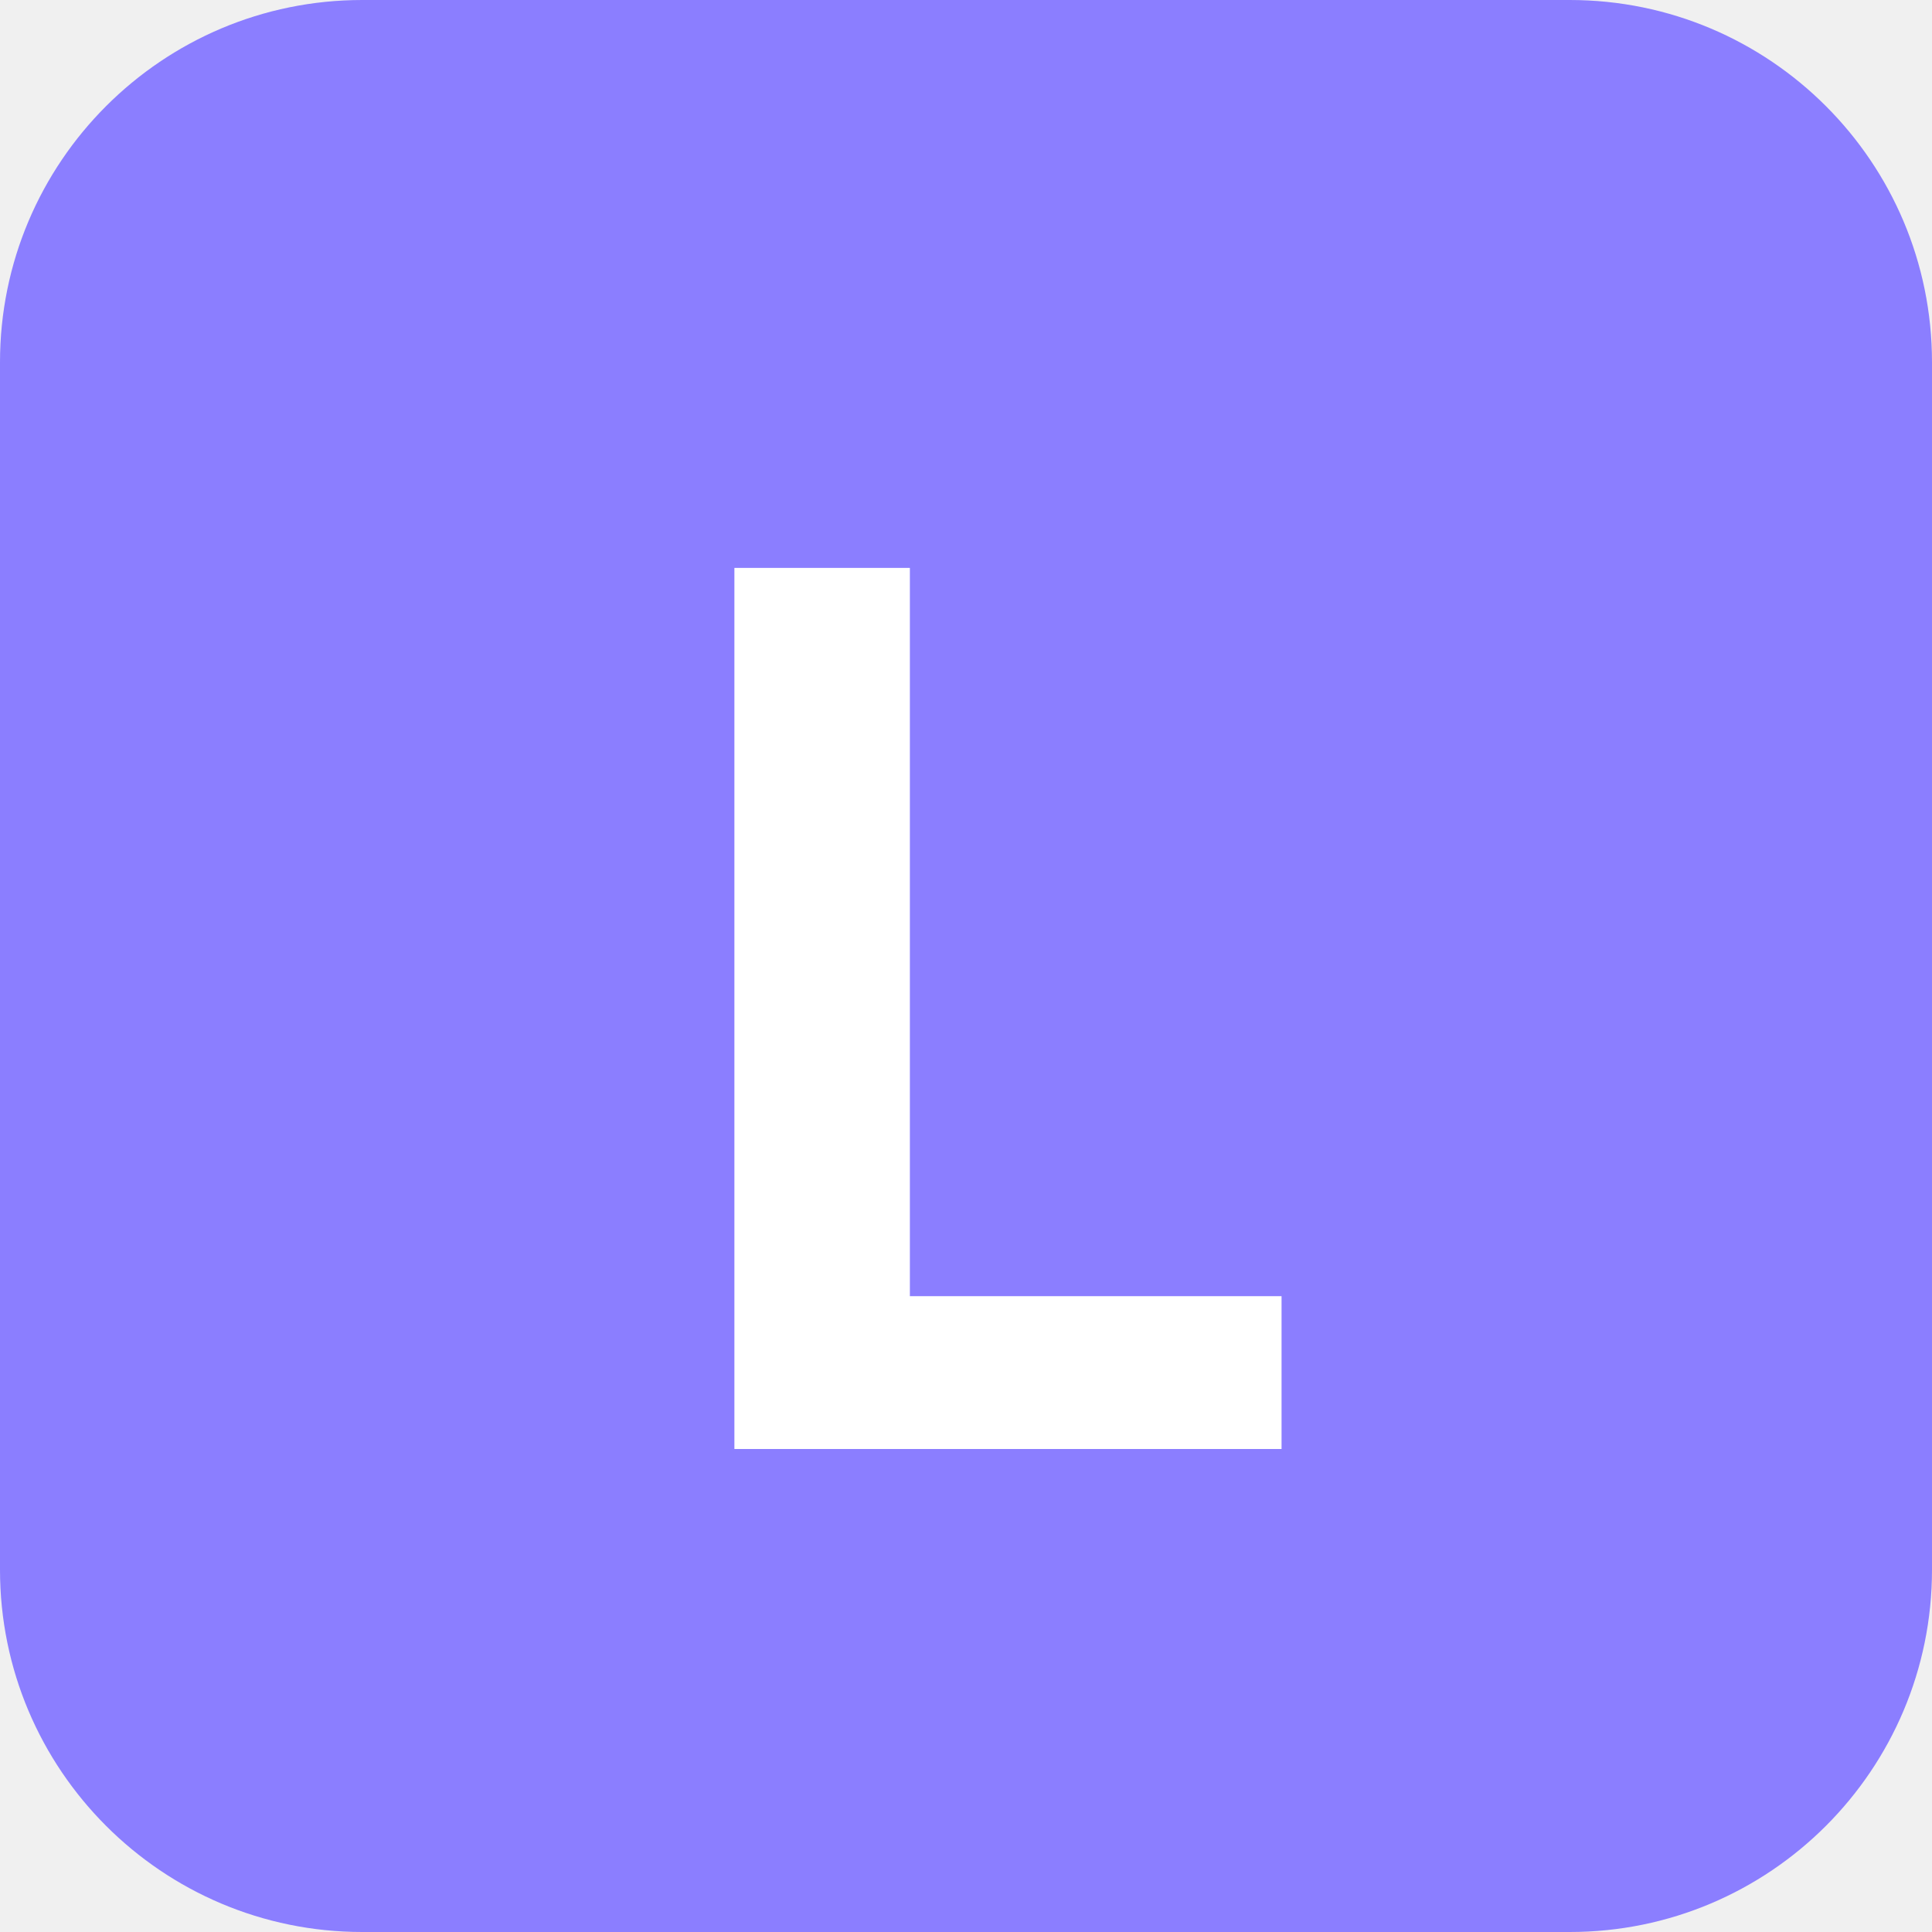
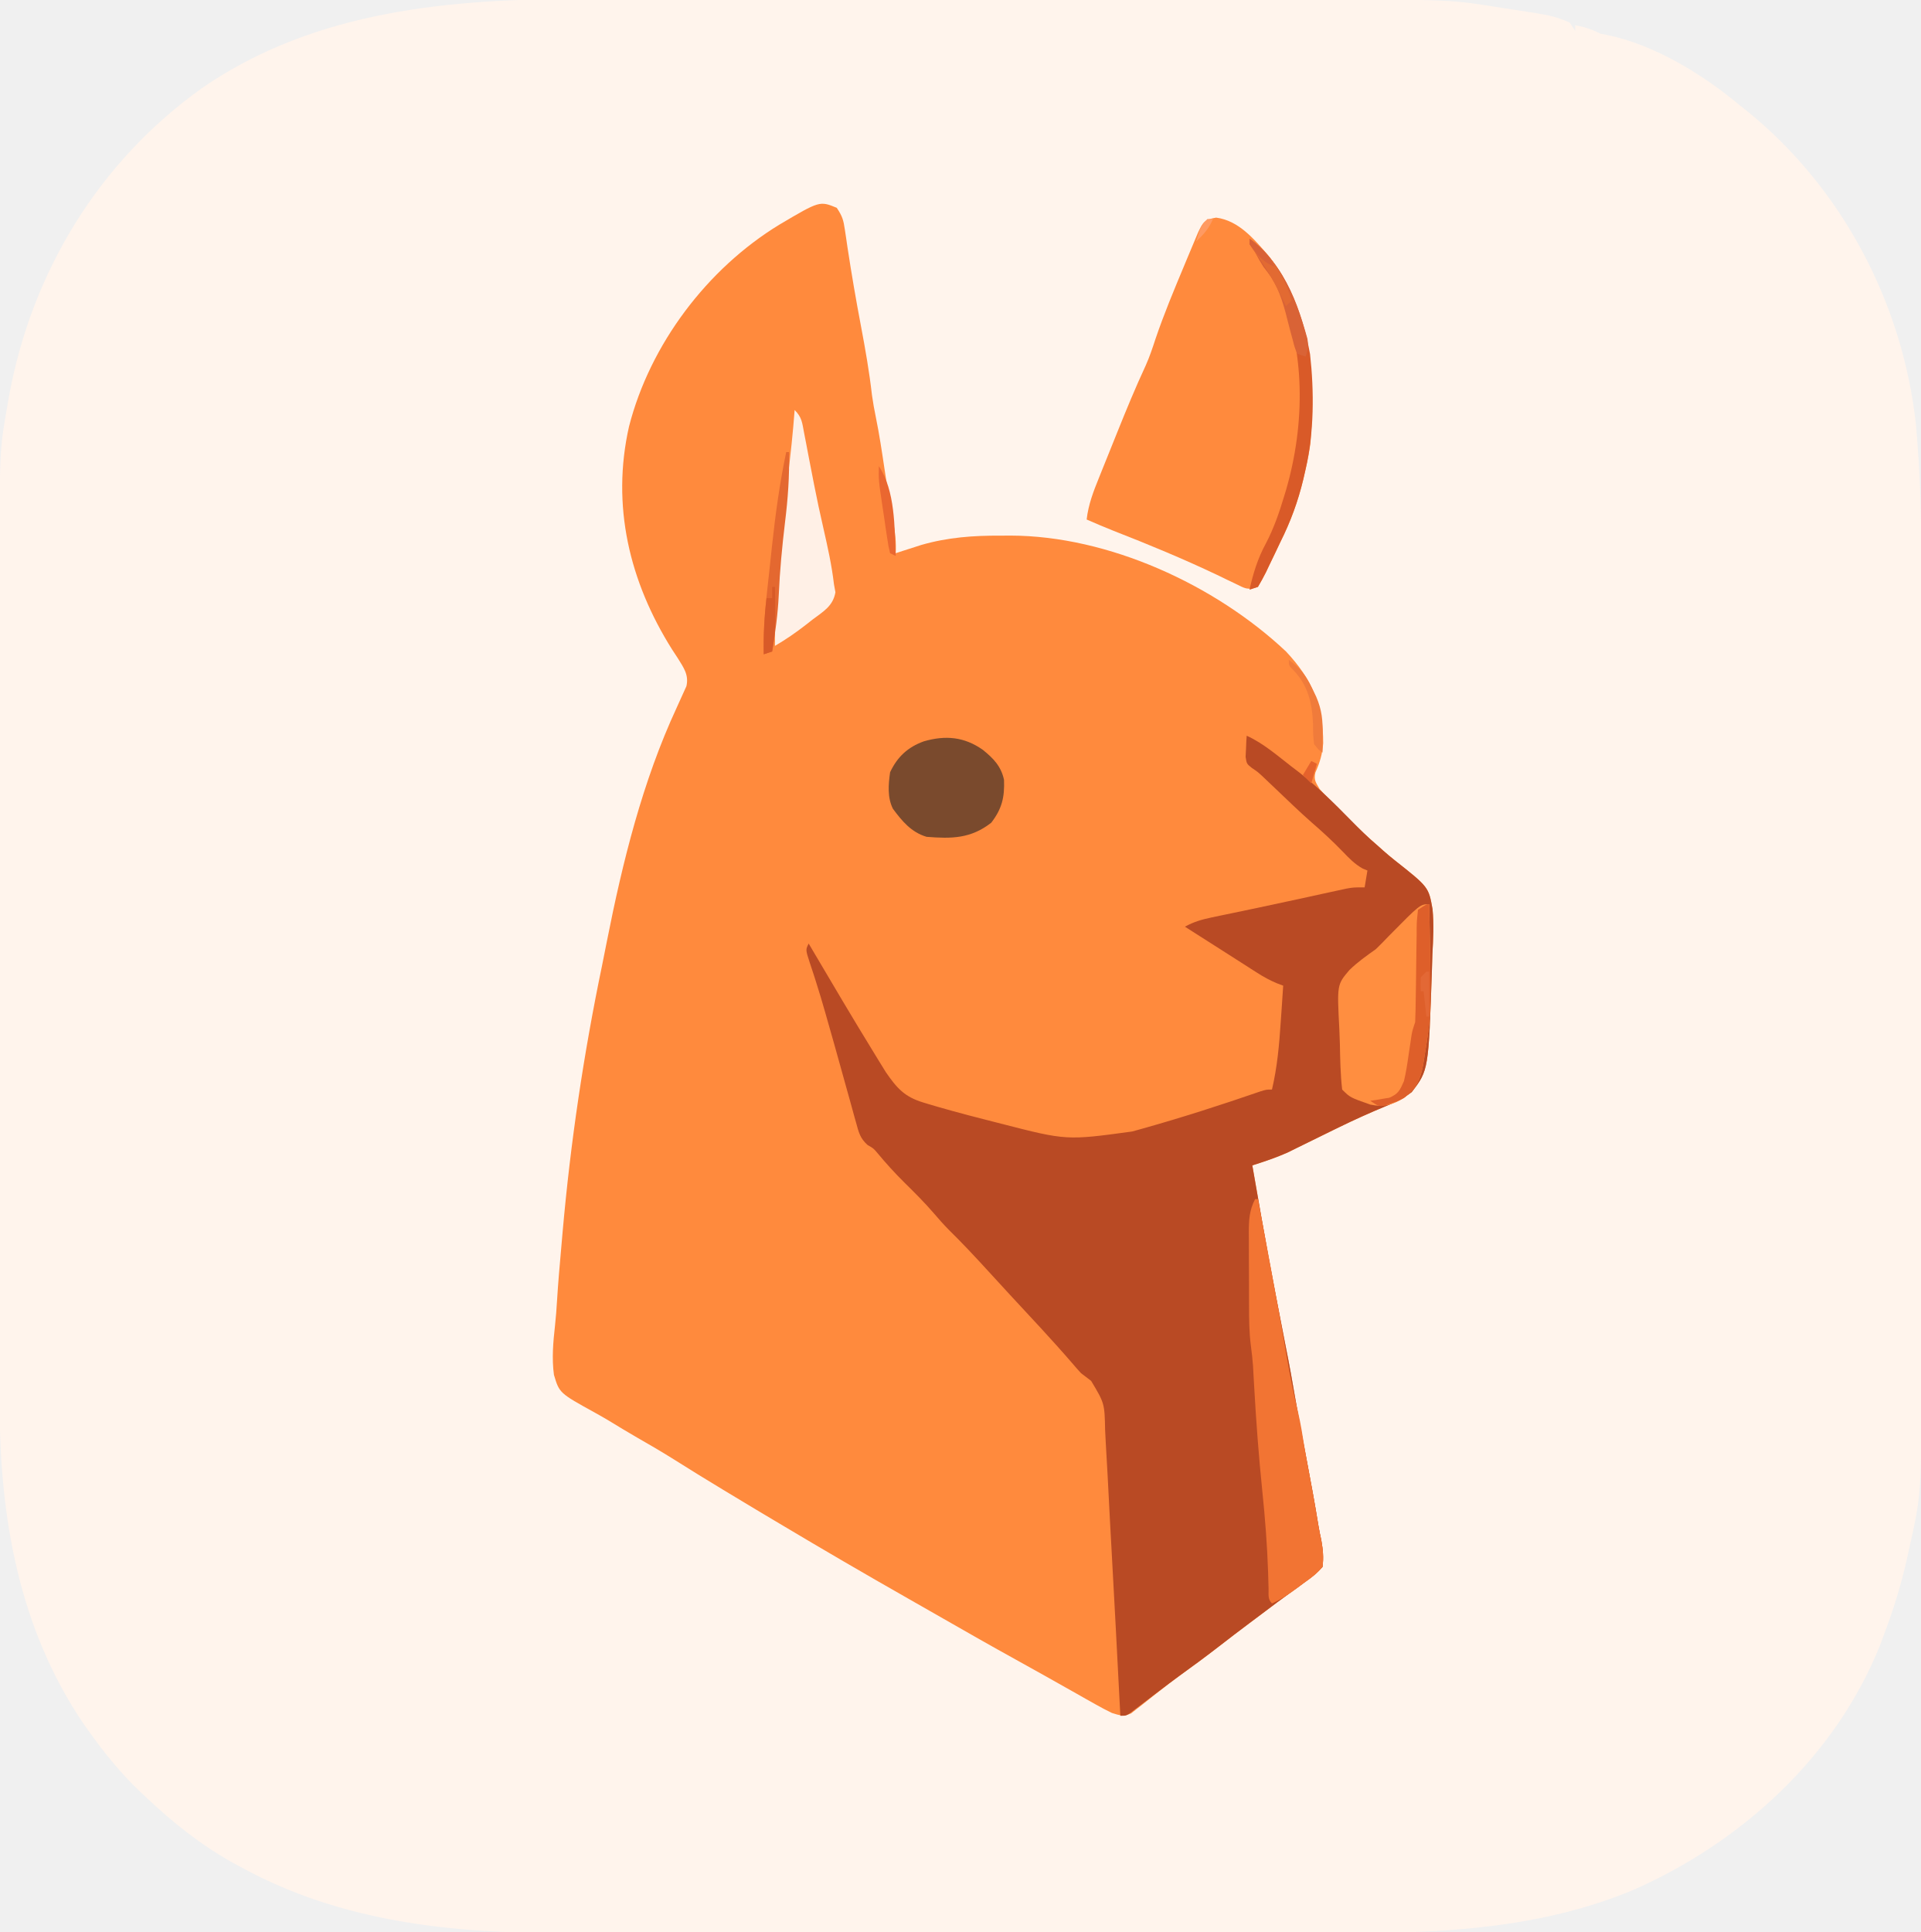
- <svg xmlns="http://www.w3.org/2000/svg" width="16" height="16" viewBox="0 0 16 16">
-   <rect width="16" height="16" rx="3" fill="#8B7EFF" />
-   <text x="8" y="12" font-family="monospace" font-size="10" font-weight="bold" text-anchor="middle" fill="white">L</text>
+ <svg xmlns="http://www.w3.org/2000/svg" version="1.1" width="684" height="688" viewBox="0 0 684 688">
+   <path d="M0 0 C3.831 0.011 7.662 0.004 11.493 0 C18.945 -0.005 26.398 0.005 33.851 0.021 C42.568 0.038 51.285 0.039 60.003 0.04 C75.573 0.042 91.143 0.057 106.713 0.082 C121.754 0.105 136.795 0.119 151.836 0.123 C152.764 0.123 153.692 0.123 154.648 0.123 C156.518 0.124 158.388 0.124 160.257 0.125 C161.642 0.125 161.642 0.125 163.054 0.125 C163.975 0.126 164.895 0.126 165.844 0.126 C180.28 0.13 194.717 0.141 209.153 0.153 C214.348 0.158 219.543 0.161 224.738 0.164 C232.977 0.169 241.216 0.176 249.455 0.191 C253.209 0.197 256.963 0.202 260.717 0.203 C307.514 0.217 307.514 0.217 326.066 3.238 C327.153 3.399 328.24 3.56 329.36 3.726 C343.853 5.969 343.853 5.969 349.753 8.363 C350.413 9.353 351.073 10.343 351.753 11.363 C351.753 10.703 351.753 10.043 351.753 9.363 C355.135 9.927 357.708 10.84 360.753 12.363 C361.878 12.581 361.878 12.581 363.026 12.804 C379.815 16.244 396.712 26.579 409.753 37.363 C410.818 38.214 411.883 39.064 412.948 39.914 C446.814 67.326 468.35 108.272 473.099 151.509 C473.39 154.831 473.638 158.152 473.862 161.479 C473.946 162.73 474.03 163.98 474.117 165.269 C475.017 179.886 475.039 194.497 475.014 209.136 C475.01 213.241 475.017 217.346 475.022 221.451 C475.031 229.447 475.029 237.443 475.024 245.44 C475.019 251.947 475.019 258.454 475.021 264.961 C475.021 265.894 475.021 266.827 475.022 267.788 C475.022 269.685 475.023 271.581 475.024 273.478 C475.029 291.173 475.023 308.869 475.012 326.564 C475.003 341.695 475.005 356.826 475.014 371.957 C475.025 389.607 475.029 407.257 475.023 424.907 C475.022 426.794 475.021 428.681 475.021 430.568 C475.02 431.496 475.02 432.424 475.02 433.38 C475.018 439.87 475.021 446.361 475.026 452.851 C475.031 460.773 475.03 468.694 475.019 476.616 C475.014 480.645 475.012 484.674 475.018 488.704 C475.085 532.337 475.085 532.337 470.503 552.675 C470.288 553.663 470.074 554.65 469.852 555.667 C467.791 564.802 465.069 573.611 461.753 582.363 C461.315 583.546 460.876 584.73 460.425 585.949 C444.502 625.94 410.887 656.556 372.052 673.544 C339.704 686.958 304.929 688.842 270.34 688.755 C266.252 688.748 262.164 688.759 258.076 688.767 C250.108 688.78 242.14 688.777 234.172 688.769 C227.686 688.762 221.2 688.761 214.714 688.764 C213.784 688.765 212.855 688.765 211.897 688.766 C210.007 688.767 208.117 688.768 206.228 688.769 C188.586 688.777 170.944 688.767 153.303 688.751 C138.224 688.738 123.146 688.74 108.068 688.754 C90.48 688.77 72.892 688.776 55.303 688.767 C53.422 688.766 51.54 688.765 49.658 688.764 C48.27 688.764 48.27 688.764 46.854 688.763 C40.389 688.76 33.923 688.765 27.458 688.772 C19.561 688.78 11.663 688.778 3.766 688.762 C-0.25 688.754 -4.265 688.751 -8.281 688.761 C-48.272 688.853 -87.633 684.836 -123.247 665.363 C-124.314 664.787 -125.382 664.21 -126.481 663.617 C-137.827 657.253 -147.82 649.289 -157.247 640.363 C-158.069 639.593 -158.892 638.824 -159.739 638.031 C-166.327 631.679 -171.941 624.788 -177.247 617.363 C-178.357 615.812 -178.357 615.812 -179.489 614.23 C-202.595 580.105 -209.446 540.355 -209.374 499.817 C-209.375 498.419 -209.377 497.022 -209.379 495.624 C-209.383 491.829 -209.381 488.035 -209.378 484.24 C-209.375 480.13 -209.379 476.019 -209.382 471.909 C-209.386 463.873 -209.385 455.838 -209.382 447.802 C-209.38 441.265 -209.38 434.727 -209.381 428.19 C-209.381 427.256 -209.381 426.323 -209.381 425.362 C-209.382 423.465 -209.382 421.568 -209.382 419.672 C-209.385 401.917 -209.382 384.162 -209.376 366.407 C-209.372 351.208 -209.373 336.008 -209.377 320.809 C-209.383 303.12 -209.385 285.431 -209.382 267.743 C-209.381 265.852 -209.381 263.962 -209.381 262.071 C-209.381 261.141 -209.38 260.211 -209.38 259.253 C-209.379 252.734 -209.381 246.214 -209.383 239.695 C-209.386 231.735 -209.385 223.775 -209.38 215.815 C-209.377 211.762 -209.376 207.709 -209.38 203.656 C-209.412 160.644 -209.412 160.644 -206.559 144.488 C-206.385 143.486 -206.211 142.484 -206.031 141.452 C-197.964 97.25 -174.032 57.932 -137.295 31.729 C-96.741 3.742 -47.799 -0.183 0 0 Z " fill="#FFF4EC" transform="translate(209.247,-0.3628559)" />
+   <path d="M0 0 C2.007 3.01 2.389 4.343 2.895 7.812 C3.117 9.282 3.117 9.282 3.344 10.782 C3.499 11.844 3.653 12.906 3.812 14 C5.242 23.413 6.847 32.772 8.625 42.125 C10.172 50.298 11.604 58.424 12.543 66.691 C12.913 69.367 13.38 71.952 13.926 74.594 C15.172 80.676 16.085 86.798 17 92.938 C17.951 99.293 18.912 105.63 20.125 111.941 C20.826 115.684 21.207 119.177 21 123 C22.216 122.602 22.216 122.602 23.457 122.195 C24.564 121.842 25.672 121.489 26.812 121.125 C27.891 120.777 28.97 120.429 30.082 120.07 C39.515 117.353 48.652 116.684 58.438 116.75 C59.575 116.742 60.713 116.735 61.885 116.727 C96.748 116.806 134.743 134.226 160 158 C169.272 167.881 173.272 177.22 173.242 190.664 C172.962 194.526 172.038 197.585 170.461 201.098 C169.819 203.746 170.627 204.679 172 207 C173.162 208.332 174.379 209.617 175.633 210.863 C176.357 211.586 177.082 212.308 177.828 213.053 C178.586 213.798 179.344 214.544 180.125 215.312 C180.86 216.047 181.595 216.781 182.352 217.537 C185.705 220.864 189.079 224.11 192.68 227.168 C193.315 227.739 193.951 228.31 194.605 228.899 C195.943 230.073 197.296 231.232 198.696 232.331 C210.797 241.886 210.797 241.886 212.188 249.772 C212.694 255.158 212.434 260.485 212.125 265.875 C212.064 267.792 212.007 269.71 211.954 271.627 C210.756 307.103 210.756 307.103 204.762 314.918 C201.745 317.192 199.009 318.536 195.5 319.938 C189.85 322.266 184.31 324.778 178.816 327.457 C177.865 327.921 177.865 327.921 176.894 328.394 C174.314 329.654 171.736 330.917 169.162 332.19 C167.33 333.095 165.495 333.993 163.66 334.891 C162.594 335.417 161.528 335.943 160.43 336.485 C156.366 338.28 152.233 339.665 148 341 C153.682 373.532 153.682 373.532 159.98 405.949 C161.212 411.977 162.275 418.031 163.32 424.094 C164.016 428.09 164.749 432.077 165.5 436.062 C165.623 436.716 165.746 437.37 165.873 438.044 C166.378 440.716 166.884 443.388 167.391 446.06 C168.868 453.843 170.309 461.627 171.57 469.449 C171.85 471.107 172.175 472.757 172.555 474.395 C173.138 477.808 173.431 480.54 173 484 C170.994 486.141 169.364 487.55 167 489.188 C166.374 489.649 165.748 490.11 165.104 490.586 C163.767 491.569 162.424 492.543 161.075 493.509 C158.335 495.478 155.645 497.51 152.952 499.543 C150.937 501.063 148.914 502.573 146.891 504.082 C143.295 506.77 139.737 509.502 136.188 512.25 C131.534 515.849 126.822 519.35 122.035 522.77 C119.627 524.539 117.277 526.347 114.934 528.199 C114.222 528.754 113.51 529.309 112.777 529.881 C111.364 530.985 109.962 532.1 108.569 533.228 C107.92 533.732 107.271 534.235 106.602 534.754 C106.027 535.211 105.453 535.668 104.862 536.139 C102.185 537.377 100.788 536.878 98 536 C96.046 535.057 94.127 534.04 92.238 532.973 C91.129 532.35 90.019 531.728 88.875 531.087 C87.688 530.412 86.5 529.738 85.312 529.062 C84.086 528.372 82.859 527.682 81.632 526.993 C79.196 525.624 76.762 524.252 74.33 522.877 C70.811 520.893 67.28 518.933 63.743 516.982 C55.045 512.181 46.415 507.263 37.797 502.32 C33.667 499.952 29.53 497.594 25.391 495.242 C10.095 486.544 -5.097 477.688 -20.205 468.668 C-22.505 467.296 -24.806 465.926 -27.109 464.559 C-30.045 462.812 -32.97 461.05 -35.89 459.278 C-37.446 458.336 -39.004 457.397 -40.563 456.46 C-46.461 452.914 -52.311 449.3 -58.129 445.625 C-62.418 442.936 -66.776 440.393 -71.173 437.886 C-74.532 435.948 -77.845 433.939 -81.154 431.916 C-82.785 430.94 -84.433 429.994 -86.099 429.079 C-98.784 422.079 -98.784 422.079 -100.719 415.589 C-101.508 409.71 -100.999 403.952 -100.34 398.082 C-100.008 395.072 -99.789 392.076 -99.609 389.053 C-99.24 383.067 -98.725 377.099 -98.188 371.125 C-98.002 368.996 -97.816 366.866 -97.631 364.737 C-94.817 332.8 -90.14 301.376 -83.612 269.975 C-83.009 267.043 -82.429 264.106 -81.855 261.168 C-76.271 232.916 -69.166 204.212 -57 178 C-56.194 176.256 -55.399 174.508 -54.625 172.75 C-54.267 171.961 -53.908 171.172 -53.539 170.359 C-52.606 166.276 -54.552 163.727 -56.664 160.301 C-57.311 159.315 -57.958 158.329 -58.625 157.312 C-73.85 133.133 -80.35 106.062 -73.973 77.858 C-66.468 48.584 -46.144 21.69 -20.473 6.023 C-6.074 -2.492 -6.074 -2.492 0 0 Z " fill="#FF8A3D" transform="translate(298,74)" />
+   <path d="M0 0 C5.923 2.674 10.884 7.052 16 11 C17.321 12.005 17.321 12.005 18.668 13.031 C25.328 18.271 31.252 24.094 37.167 30.153 C40.221 33.272 43.284 36.291 46.613 39.117 C47.258 39.696 47.903 40.274 48.568 40.87 C49.92 42.054 51.286 43.225 52.7 44.335 C64.797 53.886 64.797 53.886 66.188 61.772 C66.694 67.158 66.434 72.485 66.125 77.875 C66.064 79.792 66.007 81.71 65.954 83.627 C64.756 119.103 64.756 119.103 58.762 126.918 C55.745 129.192 53.009 130.536 49.5 131.938 C43.85 134.266 38.31 136.778 32.816 139.457 C32.182 139.766 31.547 140.076 30.894 140.394 C28.314 141.654 25.736 142.917 23.162 144.19 C21.33 145.095 19.495 145.993 17.66 146.891 C16.594 147.417 15.528 147.943 14.43 148.485 C10.366 150.28 6.233 151.665 2 153 C7.682 185.532 7.682 185.532 13.98 217.949 C15.212 223.977 16.275 230.031 17.32 236.094 C18.016 240.09 18.749 244.077 19.5 248.062 C19.623 248.716 19.746 249.37 19.873 250.044 C20.378 252.716 20.884 255.388 21.391 258.06 C22.868 265.843 24.309 273.627 25.57 281.449 C25.85 283.107 26.175 284.757 26.555 286.395 C27.138 289.808 27.431 292.54 27 296 C24.994 298.141 23.364 299.55 21 301.188 C20.374 301.649 19.748 302.11 19.104 302.586 C17.767 303.569 16.424 304.543 15.075 305.509 C12.335 307.478 9.645 309.51 6.952 311.543 C4.937 313.063 2.914 314.573 0.891 316.082 C-2.705 318.77 -6.263 321.502 -9.812 324.25 C-14.464 327.847 -19.179 331.341 -23.953 334.773 C-26.38 336.547 -28.78 338.344 -31.172 340.164 C-32.26 340.99 -32.26 340.99 -33.37 341.833 C-34.814 342.931 -36.256 344.034 -37.695 345.14 C-38.354 345.64 -39.012 346.141 -39.691 346.656 C-40.281 347.108 -40.871 347.56 -41.479 348.025 C-43 349 -43 349 -45 349 C-45.043 348.149 -45.087 347.298 -45.132 346.422 C-46.125 327.016 -47.147 307.611 -48.221 288.21 C-48.312 286.548 -48.404 284.886 -48.496 283.225 C-48.54 282.424 -48.585 281.624 -48.63 280.799 C-48.949 274.996 -49.244 269.191 -49.532 263.387 C-49.724 259.657 -49.941 255.929 -50.17 252.201 C-50.264 250.582 -50.347 248.964 -50.418 247.344 C-50.619 237.731 -50.619 237.731 -55.402 229.746 C-56.593 228.819 -57.792 227.903 -59 227 C-60.11 225.795 -61.197 224.568 -62.25 223.312 C-69.451 214.973 -77.029 206.956 -84.51 198.868 C-86.99 196.185 -89.463 193.496 -91.922 190.793 C-96.565 185.692 -101.265 180.687 -106.184 175.848 C-107.979 174.022 -109.649 172.134 -111.312 170.188 C-114.661 166.287 -118.278 162.689 -121.937 159.085 C-125.302 155.752 -128.445 152.302 -131.465 148.656 C-132.94 146.916 -132.94 146.916 -134.962 145.792 C-137.733 143.356 -138.169 141.204 -139.148 137.664 C-139.326 137.037 -139.504 136.41 -139.687 135.764 C-140.264 133.721 -140.819 131.673 -141.375 129.625 C-141.77 128.21 -142.167 126.796 -142.565 125.383 C-143.357 122.563 -144.142 119.742 -144.919 116.918 C-146.331 111.791 -147.788 106.676 -149.25 101.562 C-149.6 100.325 -149.6 100.325 -149.957 99.062 C-151.083 95.099 -152.253 91.157 -153.512 87.234 C-153.752 86.486 -153.992 85.738 -154.239 84.967 C-154.691 83.573 -155.15 82.182 -155.616 80.793 C-157.108 76.217 -157.108 76.217 -156 74 C-155.583 74.708 -155.167 75.416 -154.738 76.145 C-147.51 88.416 -140.27 100.679 -132.812 112.812 C-132.297 113.658 -131.782 114.503 -131.251 115.374 C-130.762 116.164 -130.273 116.955 -129.77 117.77 C-129.353 118.446 -128.936 119.123 -128.507 119.82 C-124.597 125.476 -121.868 128.61 -115.16 130.617 C-114.507 130.817 -113.854 131.017 -113.181 131.223 C-111.127 131.842 -109.067 132.426 -107 133 C-106.351 133.182 -105.702 133.365 -105.033 133.553 C-101.165 134.63 -97.285 135.647 -93.393 136.63 C-91.433 137.126 -89.475 137.631 -87.518 138.137 C-64.191 144.131 -64.191 144.131 -40.812 140.938 C-39.68 140.624 -38.547 140.31 -37.38 139.987 C-23.128 135.992 -9.037 131.461 4.953 126.629 C7 126 7 126 9 126 C10.883 118 11.59 110.064 12.125 101.875 C12.255 100.011 12.255 100.011 12.387 98.109 C12.597 95.073 12.801 92.037 13 89 C12.263 88.723 11.526 88.446 10.766 88.161 C8.221 87.093 6.062 85.91 3.742 84.426 C2.956 83.926 2.17 83.426 1.361 82.911 C0.54 82.384 -0.28 81.856 -1.125 81.312 C-2.387 80.508 -2.387 80.508 -3.675 79.687 C-5.349 78.618 -7.023 77.549 -8.695 76.477 C-11.687 74.56 -14.687 72.655 -17.688 70.75 C-19.125 69.834 -20.563 68.917 -22 68 C-18.876 66.265 -15.961 65.43 -12.469 64.703 C-11.361 64.469 -10.253 64.236 -9.111 63.995 C-7.92 63.749 -6.728 63.503 -5.5 63.25 C-2.979 62.722 -0.458 62.193 2.062 61.664 C2.71 61.529 3.358 61.394 4.026 61.255 C8.668 60.285 13.304 59.287 17.938 58.273 C19.205 57.997 20.473 57.721 21.779 57.437 C24.224 56.903 26.668 56.368 29.111 55.829 C30.219 55.589 31.327 55.349 32.469 55.102 C33.443 54.888 34.417 54.675 35.42 54.456 C38 54 38 54 42 54 C42.33 52.02 42.66 50.04 43 48 C42.438 47.767 41.876 47.533 41.297 47.293 C38.433 45.681 36.527 43.681 34.25 41.312 C30.699 37.629 27.01 34.233 23.146 30.889 C18.645 26.926 14.344 22.746 10.004 18.609 C9.286 17.929 8.568 17.248 7.828 16.547 C7.188 15.937 6.547 15.327 5.888 14.698 C4.009 12.942 4.009 12.942 1.785 11.433 C0 10 0 10 -0.391 7.52 C-0.344 6.626 -0.298 5.733 -0.25 4.812 C-0.214 3.911 -0.178 3.01 -0.141 2.082 C-0.094 1.395 -0.048 0.708 0 0 Z " fill="#B94A24" transform="translate(444,262)" />
+   <path d="M0 0 C8.041 1.038 13.516 7.644 18.637 13.543 C33.497 33.175 35.44 56.551 33.566 80.434 C33.133 83.504 32.57 86.479 31.875 89.5 C31.455 91.343 31.455 91.343 31.027 93.223 C29.128 101.103 26.498 108.264 22.875 115.5 C22.209 116.899 21.545 118.299 20.883 119.699 C20.173 121.175 19.462 122.65 18.75 124.125 C18.413 124.837 18.076 125.549 17.729 126.283 C16.854 128.062 15.871 129.786 14.875 131.5 C11.075 132.767 10.304 132.04 6.773 130.324 C5.737 129.83 4.701 129.337 3.634 128.828 C2.517 128.287 1.401 127.745 0.25 127.188 C-11.858 121.446 -24.137 116.361 -36.623 111.492 C-39.82 110.225 -42.975 108.879 -46.125 107.5 C-45.494 102.114 -43.728 97.53 -41.703 92.551 C-41.361 91.698 -41.019 90.844 -40.667 89.965 C-39.944 88.163 -39.217 86.362 -38.488 84.562 C-37.387 81.841 -36.294 79.117 -35.203 76.393 C-31.995 68.408 -28.73 60.483 -25.101 52.678 C-23.723 49.603 -22.669 46.453 -21.625 43.25 C-18.612 34.358 -14.994 25.72 -11.375 17.062 C-11.083 16.359 -10.791 15.655 -10.49 14.93 C-9.65 12.91 -8.803 10.894 -7.953 8.879 C-7.457 7.699 -6.961 6.519 -6.45 5.303 C-4.708 1.618 -4.084 0.653 0 0 Z " fill="#FF8A3D" transform="translate(433.125,77.5)" />
+   <path d="M0 0 C0.33 0 0.66 0 1 0 C2.252 6.687 3.502 13.375 4.75 20.062 C5.026 21.541 5.026 21.541 5.307 23.048 C7.378 34.146 9.428 45.244 11.312 56.375 C12.442 63.04 13.756 69.608 15.352 76.18 C16.234 80.018 16.852 83.881 17.469 87.77 C18.086 91.525 18.788 95.262 19.5 99 C20.603 104.804 21.63 110.616 22.57 116.449 C22.85 118.107 23.175 119.757 23.555 121.395 C24.145 124.846 24.478 127.498 24 131 C22.075 133.394 19.751 135.053 17.25 136.812 C16.616 137.289 15.982 137.765 15.328 138.256 C12.343 140.467 9.42 142.506 6 144 C4.442 142.442 4.837 140.911 4.789 138.742 C4.763 137.823 4.736 136.904 4.709 135.957 C4.681 134.94 4.654 133.923 4.625 132.875 C4.297 123.202 3.557 113.626 2.562 104 C1.275 91.513 0.349 79.039 -0.353 66.506 C-0.425 65.247 -0.497 63.988 -0.57 62.691 C-0.63 61.59 -0.689 60.489 -0.75 59.354 C-0.928 56.965 -1.193 54.581 -1.516 52.208 C-2.131 47.467 -2.162 42.763 -2.168 37.988 C-2.173 36.591 -2.173 36.591 -2.178 35.166 C-2.183 33.211 -2.185 31.255 -2.185 29.3 C-2.188 26.311 -2.206 23.323 -2.225 20.334 C-2.228 18.427 -2.23 16.52 -2.23 14.613 C-2.238 13.724 -2.245 12.834 -2.252 11.917 C-2.236 7.496 -2.086 4.019 0 0 Z " fill="#F27433" transform="translate(447,427)" />
+   <path d="M0 0 C0.759 39.364 0.759 39.364 -1.688 54.188 C-1.836 55.134 -1.985 56.08 -2.138 57.055 C-3.17 62.46 -4.482 65.515 -9 69 C-12.94 71.446 -16.385 72.35 -20.957 71.359 C-28.176 68.824 -28.176 68.824 -31 66 C-31.62 60.609 -31.713 55.214 -31.81 49.791 C-31.853 47.987 -31.921 46.184 -32.015 44.383 C-32.831 28.631 -32.831 28.631 -28.431 23.459 C-25.544 20.622 -22.299 18.34 -19 16 C-17.404 14.451 -15.834 12.873 -14.312 11.25 C-3.225 0 -3.225 0 0 0 Z " fill="#FF8E40" transform="translate(509,322)" />
+   <path d="M0 0 C3.78 3.048 6.549 5.866 7.574 10.719 C7.822 16.934 6.806 21.092 3 26 C-4.277 31.644 -11.041 31.719 -20 31 C-25.455 29.379 -28.725 25.431 -32 21 C-34.006 16.987 -33.616 12.352 -33 8 C-30.422 2.523 -26.72 -0.931 -21 -3 C-13.251 -5.243 -6.577 -4.616 0 0 Z " fill="#7A4A2D" transform="translate(350,267)" />
+   <path d="M0 0 C2.618 2.618 2.677 4.499 3.367 8.125 C3.733 10.009 3.733 10.009 4.106 11.93 C4.363 13.287 4.619 14.643 4.875 16 C5.405 18.748 5.941 21.495 6.477 24.242 C6.608 24.918 6.739 25.594 6.874 26.29 C7.906 31.591 9.042 36.862 10.25 42.125 C11.744 48.701 13.228 55.294 14 62 C14.174 62.96 14.348 63.921 14.527 64.91 C13.684 69.853 10.178 71.784 6.312 74.688 C5.591 75.255 4.87 75.823 4.127 76.408 C0.538 79.204 -3.07 81.7 -7 84 C-7.094 76.085 -6.876 68.265 -6.25 60.375 C-6.166 59.287 -6.081 58.199 -5.994 57.078 C-5.082 45.961 -3.773 34.894 -2.409 23.826 C-1.434 15.893 -0.583 7.972 0 0 Z " fill="#FFF0E6" transform="translate(283,146)" />
+   <path d="M0 0 C12.768 9.031 18.856 26.257 21.566 41.102 C23.048 54.423 23.01 68.921 20 82 C19.72 83.228 19.441 84.457 19.152 85.723 C17.253 93.603 14.623 100.764 11 108 C10.334 109.399 9.67 110.799 9.008 112.199 C8.298 113.675 7.587 115.15 6.875 116.625 C6.538 117.337 6.201 118.049 5.854 118.783 C4.979 120.562 3.996 122.286 3 124 C1.515 124.495 1.515 124.495 0 125 C1.318 119.129 2.931 113.863 5.812 108.562 C8.62 103.193 10.51 97.781 12.25 92 C12.496 91.194 12.742 90.388 12.995 89.557 C19.787 66.222 20.134 39.425 10 17 C8.471 14.506 6.809 12.312 5 10 C2.972 6.779 1.209 3.627 0 0 Z " fill="#D95A28" transform="translate(445,85)" />
+   <path d="M0 0 C0.759 39.364 0.759 39.364 -1.688 54.188 C-1.836 55.134 -1.985 56.08 -2.138 57.055 C-3.168 62.448 -4.461 65.554 -9 69 C-11.352 70.215 -11.352 70.215 -13.625 70.938 C-14.38 71.194 -15.136 71.451 -15.914 71.715 C-18 72 -18 72 -21 70 C-20.385 69.914 -19.77 69.827 -19.137 69.738 C-18.328 69.598 -17.52 69.457 -16.688 69.312 C-15.887 69.185 -15.086 69.057 -14.262 68.926 C-11.009 67.594 -10.406 66.211 -9 63 C-8.271 59.982 -7.809 56.948 -7.375 53.875 C-7.135 52.268 -6.893 50.661 -6.648 49.055 C-6.547 48.348 -6.446 47.642 -6.341 46.914 C-6 45 -6 45 -5 42 C-4.881 39.003 -4.815 36.025 -4.789 33.027 C-4.761 31.223 -4.732 29.419 -4.703 27.615 C-4.662 24.769 -4.625 21.923 -4.599 19.076 C-4.571 16.33 -4.525 13.585 -4.477 10.84 C-4.473 9.985 -4.47 9.129 -4.467 8.248 C-4.417 5.851 -4.417 5.851 -4 2 C-1 0 -1 0 0 0 Z " fill="#DE5F2A" transform="translate(509,322)" />
+   <path d="M0 0 C0.33 0 0.66 0 1 0 C1.199 8.5 0.613 16.695 -0.438 25.125 C-1.46 33.737 -2.283 42.284 -2.654 50.947 C-2.969 57.714 -3.894 64.319 -5 71 C-6.485 71.495 -6.485 71.495 -8 72 C-8.132 65.098 -7.77 58.381 -7.012 51.523 C-6.856 50.07 -6.856 50.07 -6.697 48.587 C-6.477 46.548 -6.254 44.51 -6.029 42.471 C-5.691 39.405 -5.365 36.337 -5.041 33.27 C-3.831 22.063 -2.315 11.036 0 0 Z " fill="#E46830" transform="translate(280,161)" />
+   <path d="M0 0 C11.395 8.06 16.975 22.575 20.617 35.59 C21.015 38.093 20.806 39.621 20 42 C18.515 41.505 18.515 41.505 17 41 C16.096 38.794 16.096 38.794 15.352 35.898 C15.068 34.85 14.784 33.802 14.492 32.723 C13.92 30.515 13.35 28.306 12.781 26.098 C11.041 19.679 9.205 15.158 5 10 C2.972 6.779 1.209 3.627 0 0 Z " fill="#D96336" transform="translate(445,85)" />
+   <path d="M0 0 C4.084 2.89 6.11 5.495 8.25 10 C9 11.547 9 11.547 9.766 13.125 C11.811 17.888 12.115 21.543 12.062 26.75 C12.053 27.92 12.044 29.091 12.035 30.297 C12.024 31.189 12.012 32.081 12 33 C10.523 31.941 10.523 31.941 9 30 C8.664 26.777 8.664 26.777 8.625 22.938 C8.372 15.496 6.798 8.745 1.336 3.359 C0 2 0 2 0 0 Z " fill="#F07B3B" transform="translate(459,235)" />
+   <path d="M0 0 C0.33 0 0.66 0 1 0 C1.185 15.745 1.185 15.745 0 23 C-0.99 23.33 -1.98 23.66 -3 24 C-3.129 17.258 -2.798 10.696 -2 4 C-1.34 4 -0.68 4 0 4 C0 2.68 0 1.36 0 0 Z " fill="#D85A28" transform="translate(275,209)" />
+   <path d="M0 0 C7.593 5.37 12.342 13.152 15 22 C14.34 22.66 13.68 23.32 13 24 C12.648 23.25 12.296 22.5 11.934 21.727 C8.867 15.369 5.548 9.616 1.32 3.961 C0 2 0 2 0 0 Z " fill="#E26A32" transform="translate(445,85)" />
+   <path d="M0 0 C5.822 8.733 5.585 21.774 6 32 C5.34 31.67 4.68 31.34 4 31 C3.406 28.579 3.406 28.579 2.93 25.391 C2.669 23.67 2.669 23.67 2.402 21.914 C2.228 20.705 2.054 19.496 1.875 18.25 C1.693 17.056 1.511 15.863 1.324 14.633 C-0.117 4.942 -0.117 4.942 0 0 Z " fill="#EA6730" transform="translate(313,166)" />
+   <path d="M0 0 C0.33 0 0.66 0 1 0 C1 5.28 1 10.56 1 16 C0.67 16 0.34 16 0 16 C-0.33 13.03 -0.66 10.06 -1 7 C-1.33 7 -1.66 7 -2 7 C-2.125 4.625 -2.125 4.625 -2 2 C-1.34 1.34 -0.68 0.68 0 0 Z " fill="#E36835" transform="translate(508,346)" />
+   <path d="M0 0 C0.66 0.33 1.32 0.66 2 1 C1.34 3.31 0.68 5.62 0 8 C-0.99 7.01 -1.98 6.02 -3 5 C-2.01 3.35 -1.02 1.7 0 0 Z " fill="#E5622C" transform="translate(467,271)" />
+   <path d="M0 0 C3.935 3.061 6.681 5.491 9 10 C4.711 8.411 2.677 5.569 0 2 C0 1.34 0 0.68 0 0 Z " fill="#D86137" transform="translate(445,85)" />
+   <path d="M0 0 C0.66 0 1.32 0 2 0 C0.557 3.366 -1.333 5.51 -4 8 C-2.25 2.25 -2.25 2.25 0 0 Z " fill="#FF9A62" transform="translate(430,78)" />
</svg>
